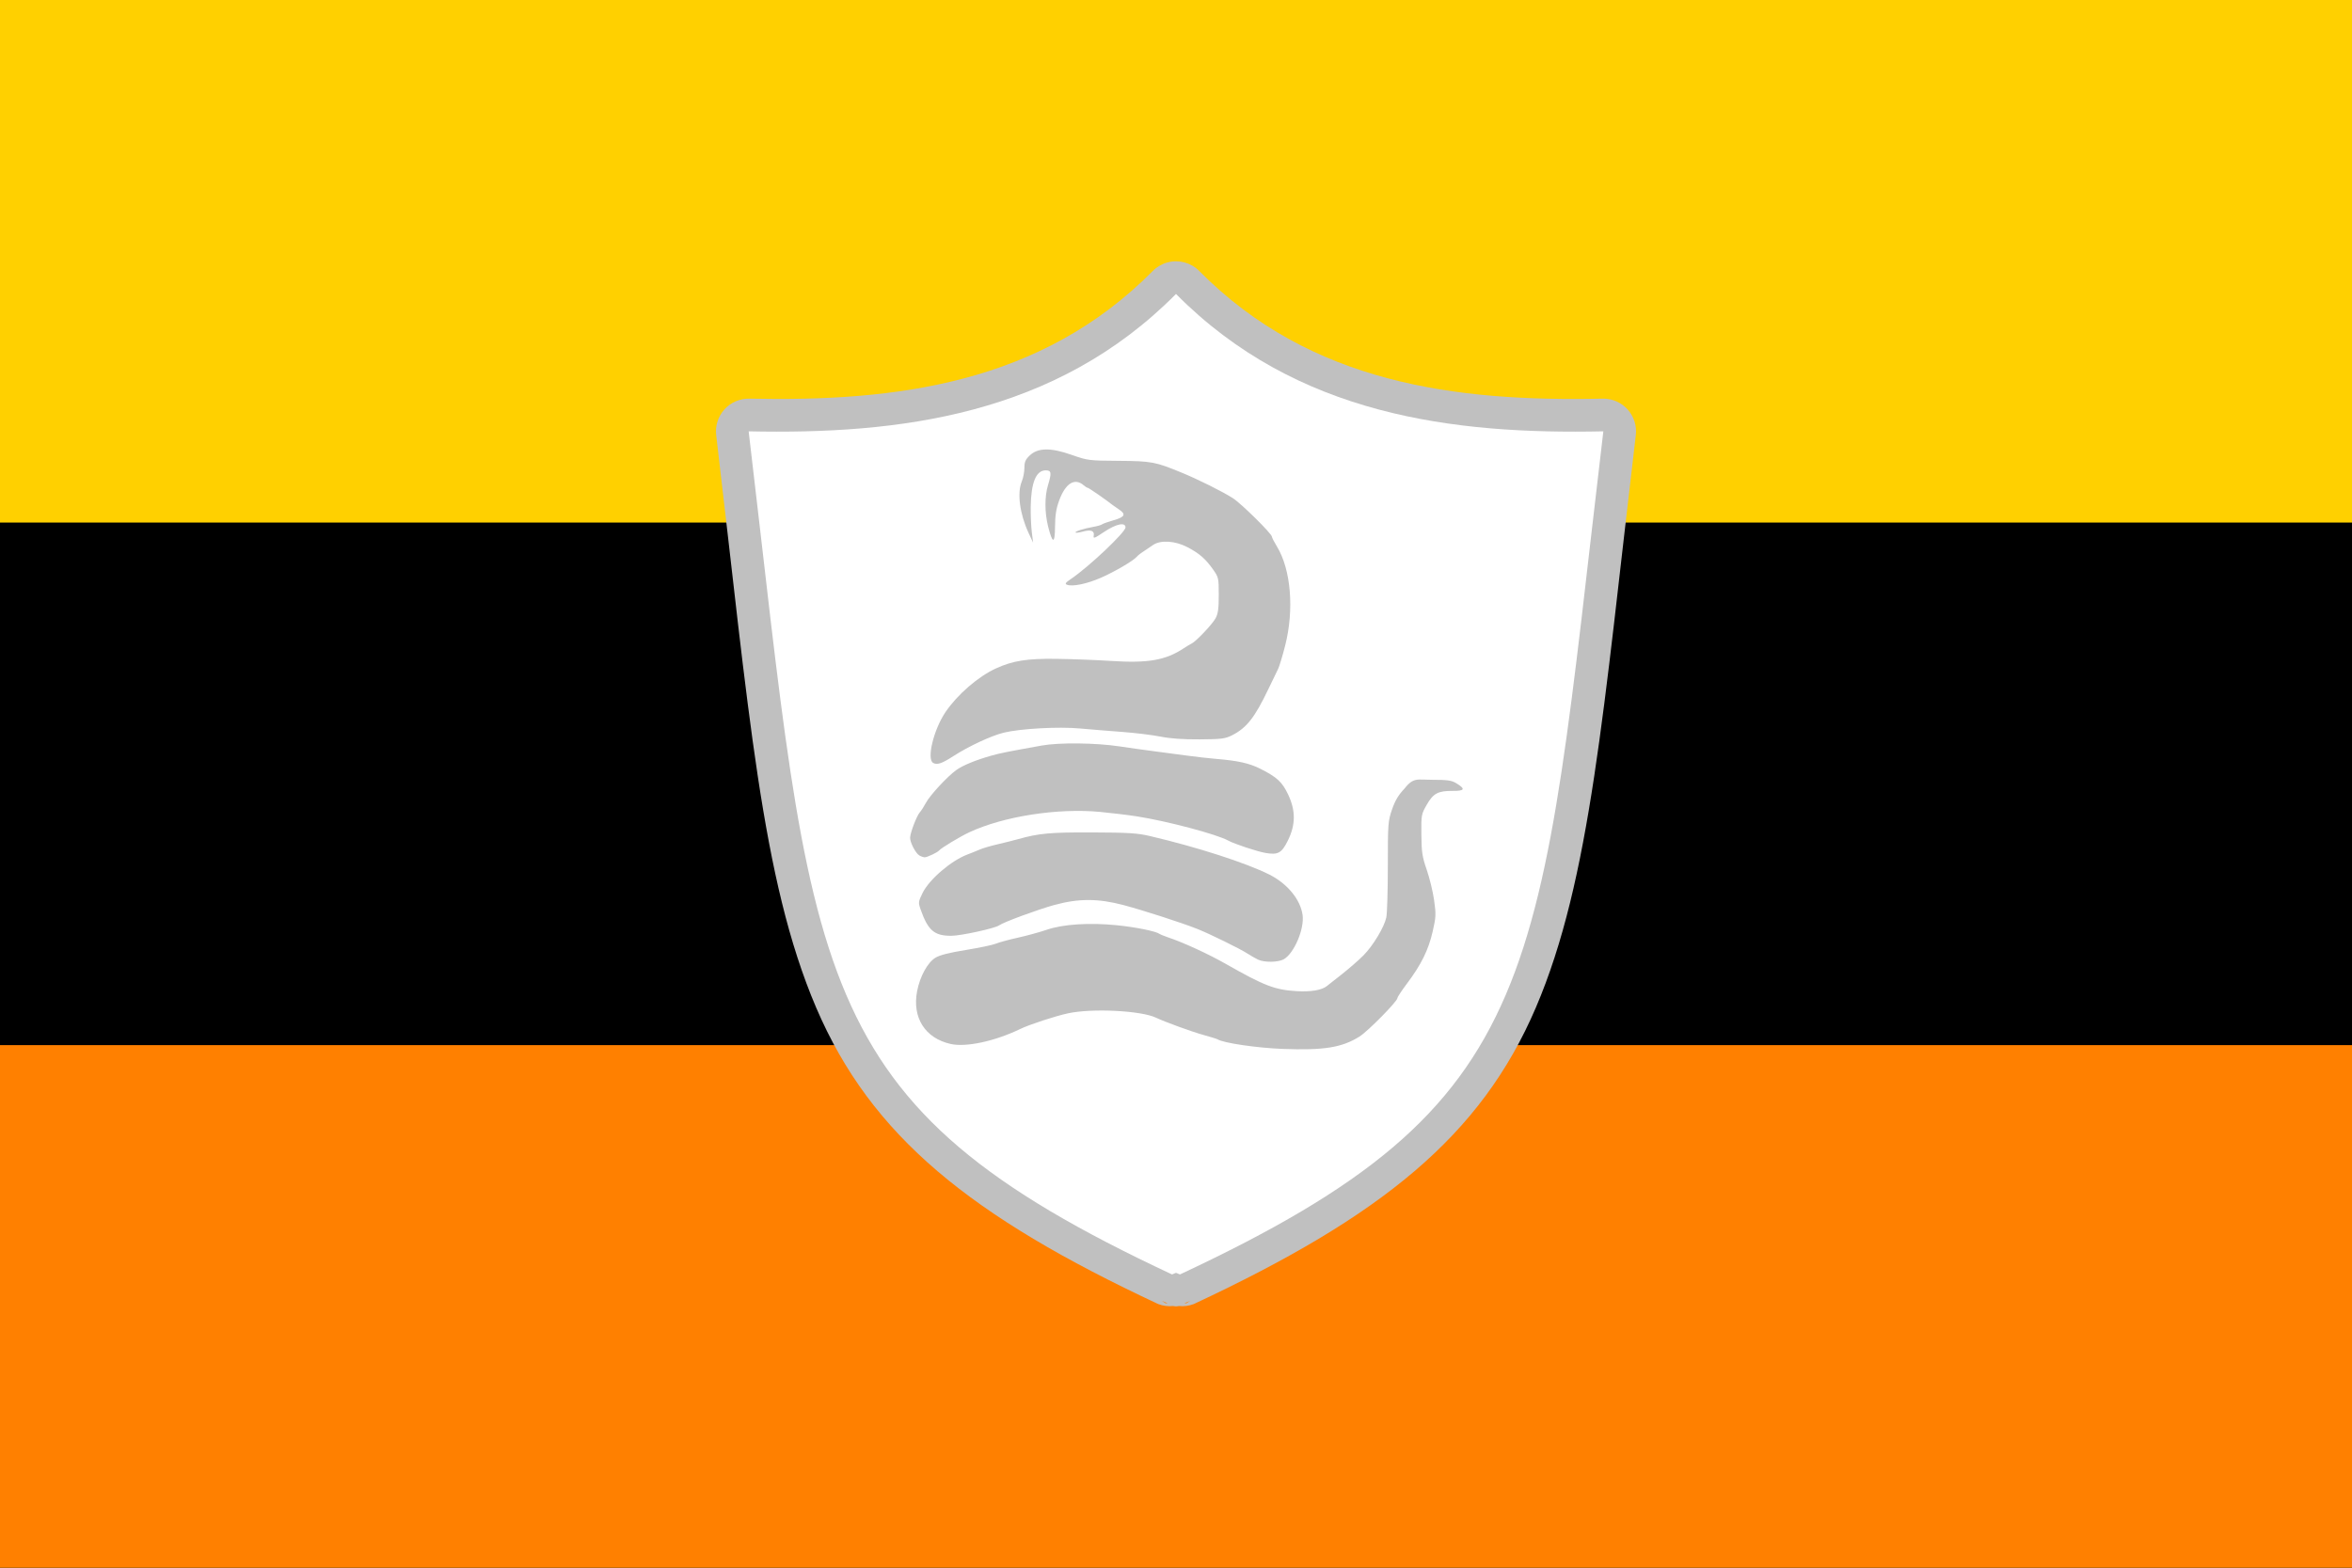
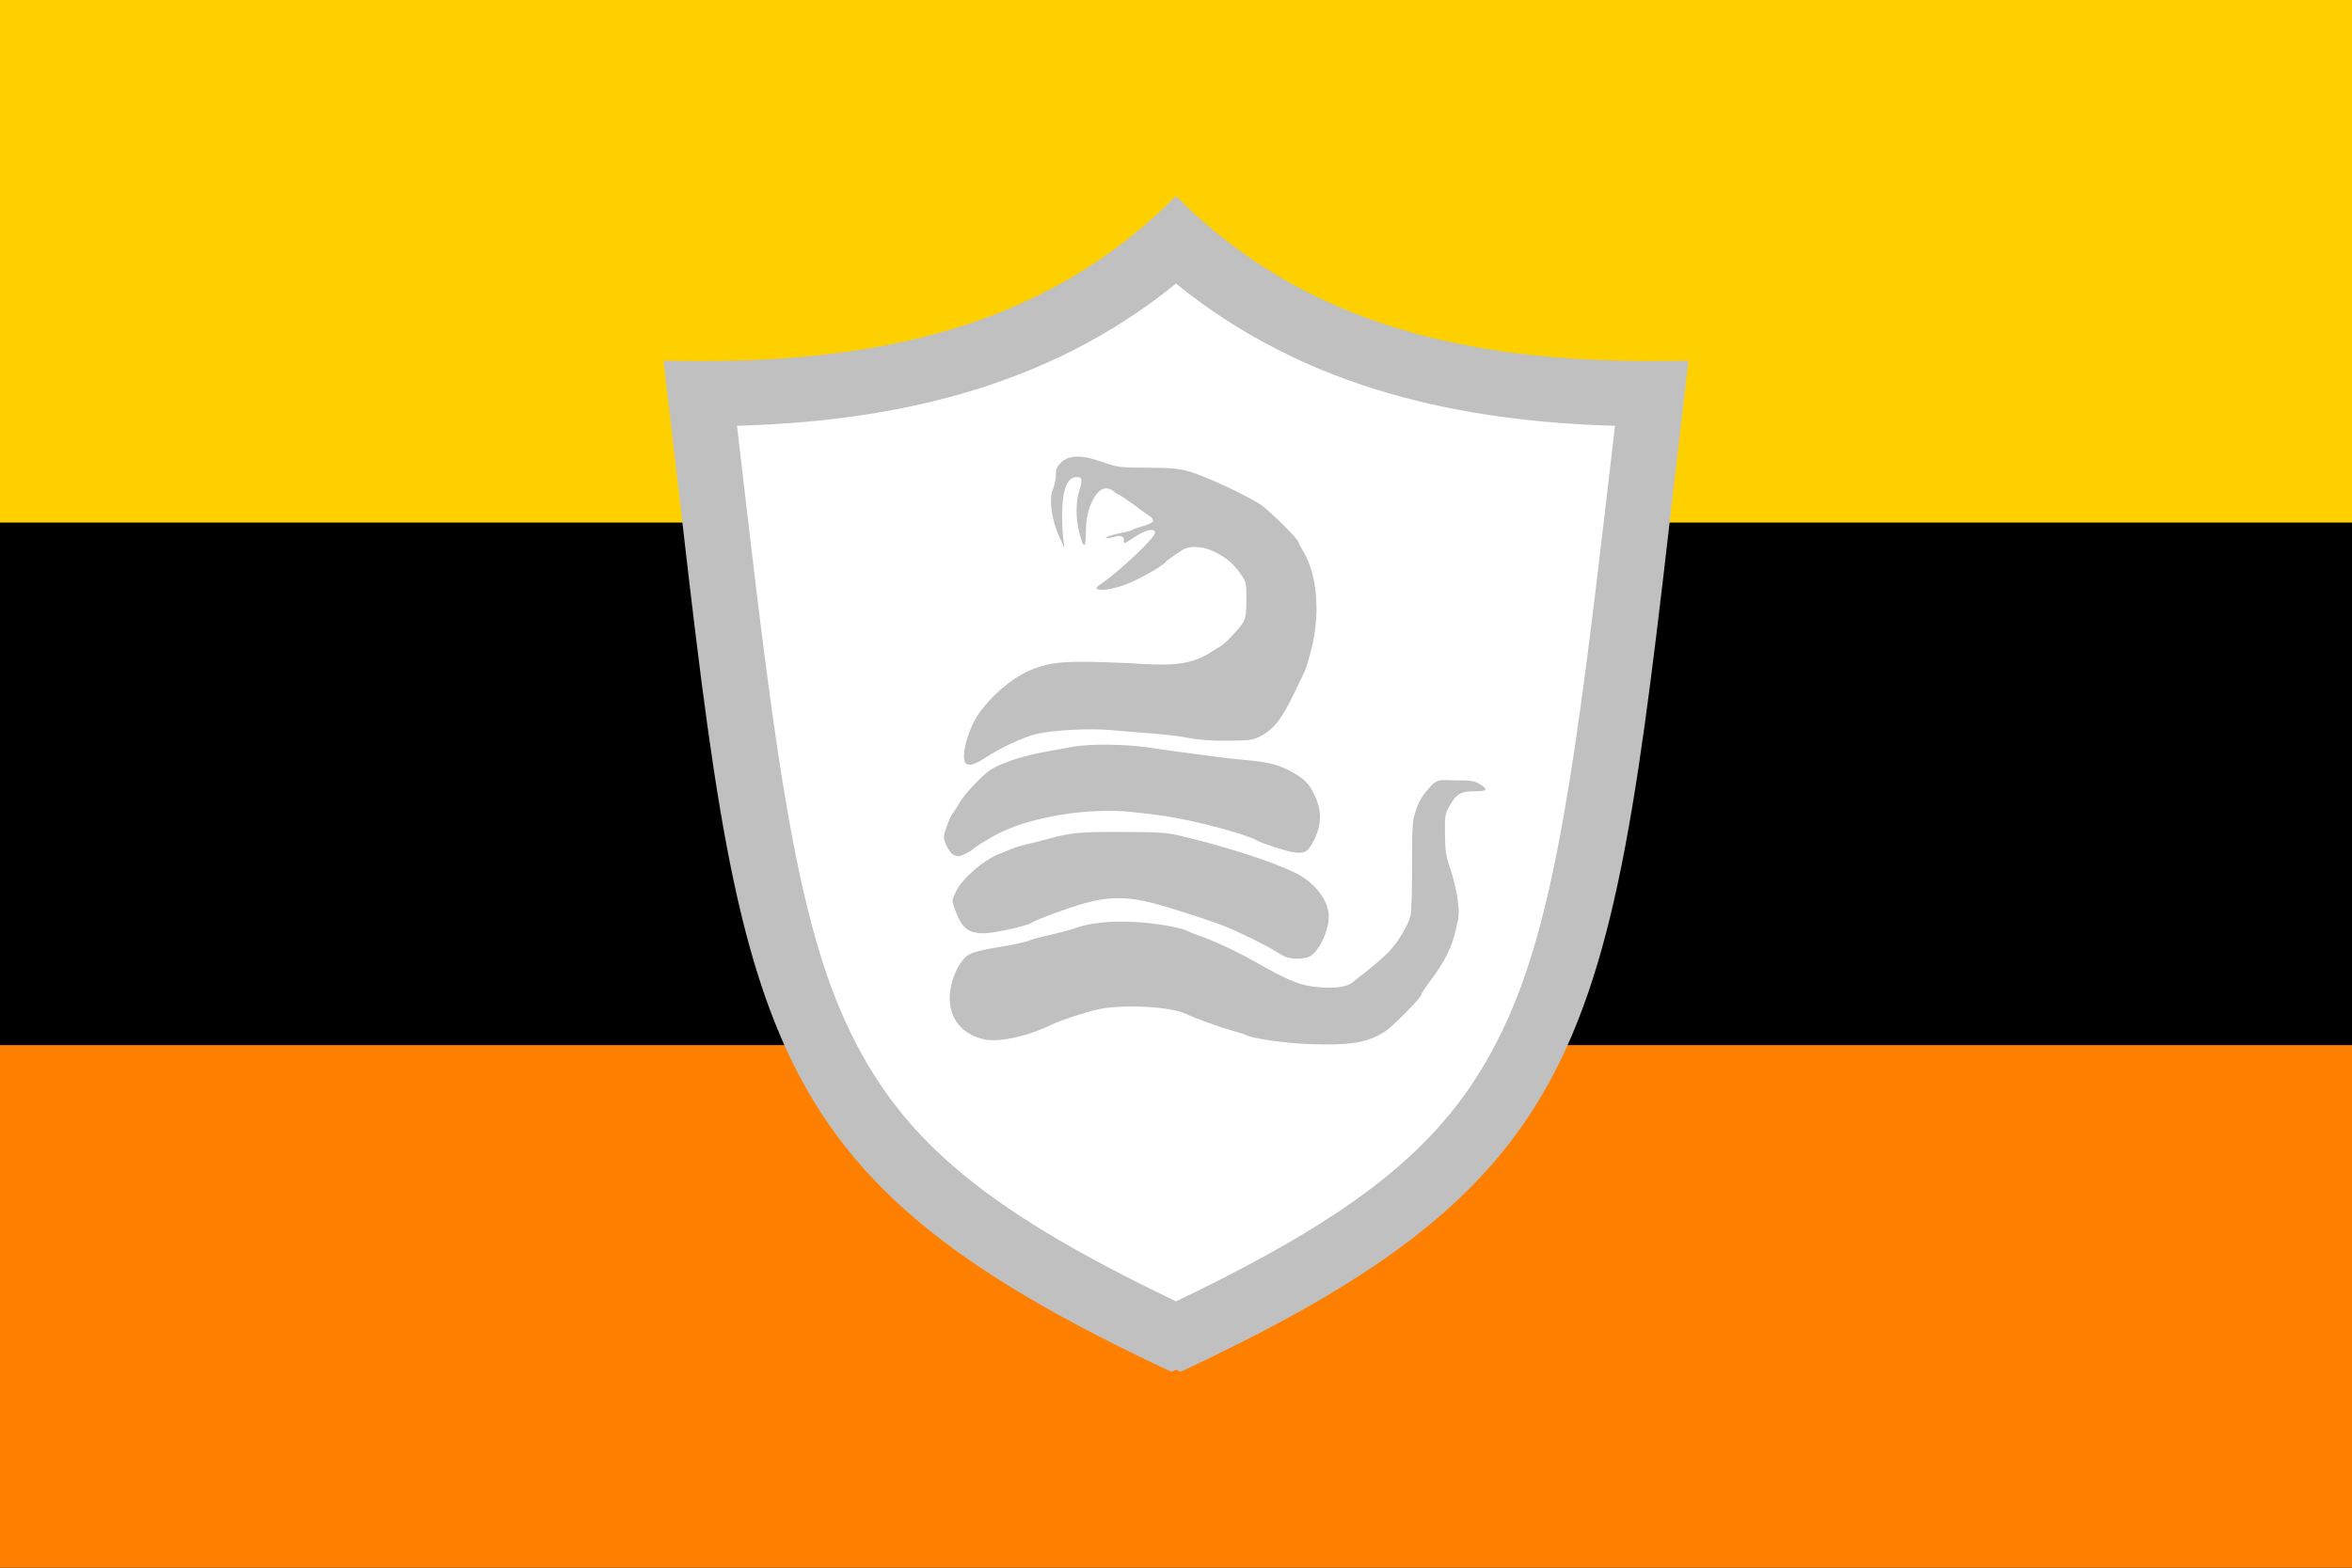
<svg xmlns="http://www.w3.org/2000/svg" xml:space="preserve" id="svg1" width="4608" height="3072" version="1.1" viewBox="0 0 1219.2 812.8">
  <defs id="defs1">
    <style id="style1">.cls-1{fill:#0283c0}.cls-2{fill:#fff}.cls-3{fill:#ef483f}</style>
  </defs>
  <path id="rect1" d="M 1219.2,0 V 812.8 H 0 V 0 Z" style="fill:#ffd000;fill-opacity:1;fill-rule:evenodd;stroke:none;stroke-width:8.467;stroke-linecap:round;stroke-linejoin:round" />
  <path id="path2" d="M 0,270.933 V 812.8 H 1219.2 V 270.933 Z" style="fill:#000;fill-opacity:1;fill-rule:evenodd;stroke:none;stroke-width:8.467;stroke-linecap:round;stroke-linejoin:round" />
  <path id="path3" d="M 0,270.933 V 812.8 H 1219.2 V 270.933 Z" style="fill:#ff8000;fill-opacity:1;fill-rule:evenodd;stroke:none;stroke-width:11.974;stroke-linecap:round;stroke-linejoin:round" transform="matrix(1,0,0,0.5,0,406.4)" />
-   <path id="path11" d="m 605.186,136.052 a 16.947,16.947 0 0 0 -7.628,4.439 c -57.926,58.514 -133.046,67.815 -209.12,66.202 a 16.947,16.947 0 0 0 -17.185,18.938 c 16.924,142.619 23.327,230.168 51.813,296.78 28.486,66.612 80.046,108.227 177.309,153.701 a 16.947,16.947 0 0 0 7.736,1.024 16.947,16.947 0 0 0 1.489,0.197 16.947,16.947 0 0 0 1.489,-0.197 16.947,16.947 0 0 0 7.738,-1.024 c 97.264,-45.474 148.823,-87.089 177.309,-153.701 28.486,-66.612 34.889,-154.161 51.813,-296.78 a 16.947,16.947 0 0 0 -17.188,-18.938 c -76.075,1.614 -151.192,-7.688 -209.118,-66.202 a 16.947,16.947 0 0 0 -16.457,-4.439 z m -5.514,536.693 a 16.947,16.947 0 0 0 5.631,2.932 h -1.15 z m 19.853,0 -4.479,2.932 h -1.151 a 16.947,16.947 0 0 0 5.63,-2.932 z" style="color:#000;fill:silver;fill-opacity:1;stroke:none;stroke-width:1;stroke-linecap:round;stroke-linejoin:round;stroke-dasharray:none;paint-order:stroke fill markers" />
-   <path id="path10" d="m 609.599,152.412 c -62.482,63.116 -143.779,72.87 -221.521,71.221 33.91,285.76 27.774,347.502 219.472,437.128 l 0.002,-0.002 c 0.708,-0.277 1.344,-0.566 2.047,-0.843 0.703,0.278 1.339,0.566 2.047,0.843 l 0.002,0.002 C 803.346,571.136 797.21,509.394 831.121,223.634 753.379,225.283 672.081,215.528 609.599,152.412 Z" style="display:inline;fill:#fff;fill-opacity:1;stroke:none;stroke-width:33.867;stroke-linecap:round;stroke-linejoin:round;stroke-dasharray:none;stroke-opacity:1;paint-order:stroke fill markers" />
-   <path id="path5" d="m 542.116,233.035 c -3.544,0.059 -6.257,1.108 -8.386,3.148 -2.167,2.076 -2.71,3.356 -2.71,6.386 0,2.083 -0.61,5.246 -1.356,7.032 -2.509,6.007 -1.069,16.864 3.556,26.801 l 2.313,4.972 -0.676,-5.424 c -0.371,-2.982 -0.627,-8.879 -0.567,-13.105 0.18,-12.658 2.769,-18.981 7.771,-18.981 2.968,0 3.151,1.219 1.166,7.765 -1.754,5.78 -1.725,14.161 0.073,21.311 2.314,9.209 3.519,9.218 3.596,0.029 0.048,-5.878 0.595,-9.3 2.165,-13.545 3.312,-8.956 8.078,-11.861 12.751,-7.77 0.784,0.686 1.698,1.248 2.031,1.248 0.509,0 9.853,6.471 12.83,8.885 0.51,0.413 2.035,1.477 3.389,2.365 3.756,2.462 3.048,3.898 -2.734,5.556 -2.858,0.82 -5.603,1.795 -6.1,2.168 -0.497,0.372 -2.53,0.954 -4.518,1.292 -4.743,0.808 -9.719,2.401 -9.181,2.941 0.236,0.234 1.921,0.015 3.743,-0.489 4.21,-1.163 6.163,-0.448 5.681,2.08 -0.327,1.712 0.314,1.484 5.411,-1.937 6.202,-4.16 11.062,-5.179 11.062,-2.319 0,2.493 -18.919,20.385 -28.202,26.669 -2.939,1.99 -3.352,2.585 -2.122,3.058 2.867,1.1 10.391,-0.462 17.693,-3.674 7.142,-3.141 16.698,-8.751 18.5,-10.86 0.84,-0.983 2.014,-1.831 8.475,-6.128 3.964,-2.635 11.5,-2.12 17.831,1.221 6.203,3.272 9.351,6.029 13.306,11.655 2.749,3.908 2.86,4.416 2.86,13.105 0,7.044 -0.364,9.706 -1.651,12.064 -1.713,3.14 -10.084,11.979 -12.393,13.084 -0.725,0.347 -2.537,1.438 -4.027,2.425 -9.507,6.288 -18.574,7.865 -37.95,6.6 -7.455,-0.486 -20.174,-0.967 -28.267,-1.072 -15.116,-0.193 -22.412,0.962 -31.15,4.934 -9.221,4.193 -20.046,13.557 -26.227,22.688 -6.127,9.053 -9.85,24.399 -6.391,26.335 2.076,1.162 4.486,0.352 10.458,-3.509 7.88,-5.095 19.674,-10.591 26.106,-12.166 8.623,-2.112 28.372,-3.198 39.574,-2.175 5.264,0.48 15.06,1.278 21.768,1.775 6.709,0.495 15.654,1.587 19.879,2.425 5.193,1.031 11.798,1.497 20.397,1.44 11.233,-0.074 13.185,-0.318 16.715,-2.089 7.553,-3.789 11.855,-9.254 18.857,-23.953 2.132,-4.473 4.396,-9.15 5.032,-10.392 0.636,-1.243 2.297,-6.734 3.691,-12.202 4.734,-18.577 3.012,-39.405 -4.241,-51.307 -1.444,-2.369 -2.623,-4.665 -2.623,-5.1 0,-1.549 -15.918,-17.26 -20.304,-20.045 -5.597,-3.551 -17.836,-9.642 -26.682,-13.282 -13.458,-5.538 -15.509,-5.918 -32.528,-6.037 -15.452,-0.11 -16.005,-0.18 -24.333,-3.11 -5.445,-1.914 -9.817,-2.844 -13.361,-2.786 z m 16.812,152.416 c -7.389,-0.08 -14.366,0.273 -18.873,1.083 -18.111,3.254 -21.59,3.951 -26.204,5.252 -7.981,2.251 -14.673,4.994 -18.071,7.411 -4.608,3.278 -13.765,13.153 -15.832,17.077 -0.983,1.864 -2.411,4.084 -3.177,4.936 -1.521,1.693 -4.748,10.033 -4.995,12.913 -0.205,2.377 2.785,8.242 4.797,9.414 0.874,0.509 2.116,0.938 2.762,0.954 1.216,0.026 6.614,-2.515 7.409,-3.491 1.096,-1.345 10.868,-7.236 15.812,-9.535 17.79,-8.267 45.735,-12.6 67.76,-10.507 5.967,0.567 14.508,1.603 18.981,2.303 15.807,2.472 41.5,9.287 47.438,12.586 3.055,1.696 14.999,5.65 19.276,6.382 6.51,1.113 8.377,0.072 11.596,-6.47 4.047,-8.223 4.083,-15.425 0.116,-23.827 -3.062,-6.485 -5.739,-8.972 -14.336,-13.312 -5.741,-2.899 -11.645,-4.224 -22.978,-5.158 -3.728,-0.306 -10.844,-1.114 -15.813,-1.796 -4.968,-0.681 -12.491,-1.68 -16.714,-2.218 a 956.849,956.849 0 0 1 -17.621,-2.475 c -6.145,-0.925 -13.944,-1.44 -21.333,-1.521 z m 176.809,18.711 c -2.838,0.107 -4.801,0.946 -7.652,4.658 -3.166,3.319 -4.895,6.207 -6.496,10.846 -2.083,6.039 -2.181,7.357 -2.181,29.372 0,12.675 -0.358,24.674 -0.797,26.662 -1.126,5.094 -6.854,14.595 -11.848,19.652 -2.329,2.358 -7.349,6.738 -11.155,9.736 a 8266.453,8266.453 0 0 0 -7.874,6.206 c -2.64,2.093 -8.327,3.03 -15.678,2.583 -11.243,-0.682 -16.762,-2.805 -36.429,-14.009 -9.18,-5.229 -22.102,-11.18 -30.064,-13.845 -1.987,-0.665 -4.021,-1.495 -4.518,-1.844 -1.989,-1.396 -12.306,-3.482 -22.138,-4.475 -14.173,-1.431 -27.872,-0.545 -36.319,2.353 -3.63,1.245 -10.367,3.094 -14.973,4.107 -4.605,1.013 -9.711,2.403 -11.348,3.087 -1.636,0.685 -8.643,2.161 -15.571,3.282 -8.741,1.415 -13.593,2.656 -15.851,4.055 -4.062,2.515 -7.977,9.684 -9.44,17.282 -2.646,13.752 4.136,24.427 17.408,27.403 7.968,1.786 22.944,-1.435 35.946,-7.732 4.891,-2.367 18.21,-6.733 24.982,-8.187 12.435,-2.668 37.808,-1.391 45.495,2.289 4.553,2.181 18.693,7.325 24.61,8.953 3.596,0.99 6.887,2.013 7.313,2.278 3.063,1.893 20.37,4.444 33.585,4.949 21.539,0.821 30.869,-0.676 39.992,-6.415 4.385,-2.761 19.643,-18.25 19.643,-19.941 0,-0.513 2.231,-3.899 4.958,-7.522 7.329,-9.742 11.081,-17.313 13.262,-26.771 1.775,-7.696 1.84,-9.03 0.8,-16.405 -0.623,-4.416 -2.34,-11.516 -3.816,-15.778 -2.337,-6.743 -2.699,-9.11 -2.787,-18.231 -0.101,-10.196 -0.025,-10.619 2.753,-15.475 3.406,-5.956 5.877,-7.282 13.462,-7.223 6.315,0.048 6.796,-1.003 1.835,-4.005 -2.406,-1.456 -4.595,-1.759 -12.676,-1.759 -2.713,0 -4.729,-0.199 -6.432,-0.135 z m -169.48,27.425 c -21.873,-0.08 -27.6,0.436 -38.4,3.455 -2.485,0.696 -7.364,1.921 -10.843,2.724 -3.479,0.803 -7.545,1.996 -9.035,2.651 a 162.147,162.147 0 0 1 -6.524,2.627 c -8.434,3.178 -19.804,12.947 -23.236,19.964 -2.215,4.531 -2.263,4.935 -1,8.517 3.847,10.907 7.049,13.664 15.866,13.664 4.955,0 22.791,-3.895 24.832,-5.421 2.154,-1.612 20.174,-8.259 28.675,-10.577 12.602,-3.437 22.715,-3.408 35.929,0.103 10.152,2.697 29.801,9.044 37.95,12.257 6.445,2.544 22.149,10.248 26.203,12.858 1.74,1.119 4.179,2.521 5.421,3.113 3.309,1.579 10.615,1.461 13.455,-0.216 5.352,-3.164 10.65,-15.702 9.671,-22.889 -1.096,-8.032 -7.884,-16.293 -17.253,-20.992 -12.112,-6.074 -37.465,-14.251 -61.894,-19.962 -6.489,-1.517 -11.112,-1.807 -29.817,-1.877 z" style="display:inline;fill:silver;fill-opacity:1;stroke-width:1;-inkscape-stroke:none" />
+   <path id="path4" d="m 609.6,101.6 c -74.927,75.687 -172.417,87.384 -265.643,85.407 40.665,342.677 33.306,416.716 263.185,524.193 l 0.003,-0.003 c 0.849,-0.332 1.612,-0.678 2.455,-1.011 0.843,0.333 1.605,0.679 2.455,1.011 l 0.003,0.003 C 841.936,603.723 834.578,529.684 875.243,187.007 782.017,188.984 684.527,177.287 609.6,101.6 Z" style="color:#000;fill:silver;stroke-linecap:round;stroke-linejoin:round;-inkscape-stroke:none;fill-opacity:1" />
+   <path id="path7" d="M 609.599 147.019 C 540.982 202.84 459.096 218.571 382.027 220.754 C 399.314 368.609 409.687 463.078 435.734 523.986 C 462.997 587.739 506.585 625.304 609.599 674.715 C 712.614 625.303 756.204 587.739 783.467 523.986 C 809.514 463.078 819.885 368.609 837.172 220.754 C 760.102 218.571 678.217 202.84 609.599 147.019 z M 558.232 236.733 C 561.705 236.676 565.99 237.588 571.327 239.464 C 579.489 242.335 580.031 242.404 595.175 242.512 C 611.854 242.629 613.864 243.001 627.054 248.428 C 635.723 251.995 647.719 257.966 653.205 261.446 C 657.504 264.175 673.104 279.572 673.104 281.09 C 673.104 281.518 674.259 283.767 675.675 286.089 C 682.783 297.754 684.471 318.167 679.831 336.373 C 678.465 341.732 676.837 347.114 676.214 348.332 C 675.59 349.55 673.372 354.134 671.283 358.517 C 664.42 372.923 660.204 378.279 652.802 381.993 C 649.342 383.729 647.429 383.967 636.42 384.04 C 627.991 384.096 621.518 383.639 616.429 382.629 C 612.288 381.808 603.521 380.738 596.946 380.252 C 590.371 379.765 580.77 378.983 575.611 378.513 C 564.632 377.51 545.278 378.575 536.826 380.645 C 530.522 382.189 518.964 387.575 511.241 392.568 C 505.387 396.352 503.025 397.146 500.991 396.007 C 497.6 394.109 501.249 379.068 507.254 370.196 C 513.311 361.247 523.921 352.07 532.958 347.961 C 541.521 344.068 548.672 342.936 563.487 343.125 C 571.418 343.228 583.884 343.699 591.19 344.175 C 610.179 345.415 619.066 343.869 628.383 337.707 C 629.844 336.74 631.62 335.671 632.33 335.33 C 634.594 334.248 642.798 325.585 644.476 322.508 C 645.737 320.197 646.094 317.588 646.094 310.684 C 646.094 302.168 645.985 301.671 643.291 297.84 C 639.415 292.327 636.33 289.625 630.25 286.418 C 624.045 283.144 616.66 282.638 612.775 285.221 C 606.443 289.433 605.292 290.264 604.469 291.227 C 602.703 293.294 593.338 298.792 586.338 301.87 C 579.181 305.018 571.807 306.549 568.997 305.471 C 567.792 305.008 568.198 304.424 571.078 302.474 C 580.176 296.316 598.717 278.78 598.717 276.337 C 598.717 273.533 593.953 274.532 587.875 278.609 C 582.88 281.961 582.251 282.185 582.572 280.507 C 583.045 278.03 581.131 277.329 577.005 278.469 C 575.219 278.963 573.568 279.178 573.337 278.948 C 572.809 278.419 577.687 276.858 582.335 276.066 C 584.283 275.735 586.276 275.165 586.763 274.8 C 587.25 274.435 589.94 273.479 592.741 272.675 C 598.408 271.05 599.102 269.642 595.42 267.23 C 594.094 266.36 592.599 265.317 592.099 264.912 C 589.181 262.546 580.023 256.205 579.525 256.205 C 579.199 256.205 578.303 255.654 577.535 254.981 C 572.955 250.972 568.284 253.82 565.038 262.597 C 563.5 266.757 562.963 270.111 562.917 275.872 C 562.841 284.878 561.661 284.869 559.393 275.844 C 557.631 268.836 557.602 260.622 559.321 254.957 C 561.266 248.542 561.087 247.347 558.178 247.347 C 553.275 247.347 550.738 253.544 550.562 265.95 C 550.503 270.092 550.754 275.871 551.118 278.793 L 551.78 284.109 L 549.513 279.236 C 544.98 269.497 543.568 258.856 546.028 252.969 C 546.759 251.219 547.356 248.119 547.356 246.077 C 547.356 243.108 547.888 241.854 550.012 239.819 C 552.099 237.819 554.758 236.792 558.232 236.734 L 558.232 236.733 z M 574.709 386.111 L 574.71 386.111 C 581.951 386.191 589.595 386.695 595.617 387.602 A 937.774 937.774 0 0 0 612.887 390.027 C 617.026 390.555 624.398 391.533 629.268 392.201 C 634.138 392.87 641.112 393.662 644.765 393.961 C 655.872 394.877 661.659 396.176 667.285 399.016 C 675.711 403.27 678.335 405.707 681.336 412.063 C 685.223 420.297 685.188 427.356 681.221 435.415 C 678.066 441.827 676.237 442.847 669.857 441.757 C 665.664 441.04 653.959 437.164 650.964 435.502 C 645.145 432.269 619.964 425.59 604.473 423.167 C 600.089 422.482 591.718 421.466 585.87 420.911 C 564.284 418.859 536.896 423.106 519.461 431.208 C 514.615 433.461 505.038 439.235 503.964 440.553 C 503.185 441.51 497.895 444 496.703 443.974 C 496.069 443.959 494.853 443.538 493.996 443.04 C 492.023 441.891 489.093 436.142 489.295 433.813 C 489.536 430.99 492.699 422.816 494.189 421.157 C 494.94 420.322 496.34 418.146 497.303 416.319 C 499.329 412.473 508.303 402.795 512.819 399.582 C 516.15 397.214 522.708 394.525 530.53 392.319 C 535.052 391.044 538.462 390.361 556.212 387.172 C 560.629 386.379 567.467 386.033 574.709 386.111 z M 747.993 404.449 C 749.662 404.387 751.638 404.582 754.297 404.582 C 762.217 404.582 764.362 404.879 766.72 406.306 C 771.583 409.248 771.112 410.277 764.922 410.231 C 757.489 410.174 755.067 411.472 751.729 417.31 C 749.006 422.07 748.932 422.484 749.031 432.477 C 749.118 441.417 749.472 443.736 751.762 450.345 C 753.209 454.522 754.892 461.48 755.502 465.808 C 756.521 473.036 756.458 474.343 754.718 481.886 C 752.581 491.155 748.903 498.576 741.721 508.124 C 739.048 511.675 736.861 514.993 736.861 515.496 C 736.861 517.154 721.908 532.334 717.61 535.04 C 708.669 540.664 699.525 542.132 678.415 541.327 C 665.464 540.832 648.502 538.332 645.5 536.477 C 645.082 536.217 641.857 535.214 638.333 534.244 C 632.534 532.648 618.676 527.606 614.214 525.469 C 606.68 521.862 581.812 520.61 569.625 523.225 C 562.988 524.651 549.935 528.929 545.141 531.249 C 532.399 537.421 517.721 540.577 509.912 538.827 C 496.904 535.911 490.258 525.448 492.851 511.97 C 494.284 504.524 498.121 497.497 502.102 495.032 C 504.316 493.661 509.071 492.445 517.638 491.058 C 524.427 489.959 531.295 488.513 532.898 487.842 C 534.502 487.172 539.506 485.81 544.02 484.816 C 548.534 483.823 555.136 482.012 558.694 480.791 C 566.973 477.952 580.399 477.083 594.289 478.485 C 603.925 479.459 614.037 481.503 615.986 482.871 C 616.473 483.214 618.466 484.027 620.414 484.679 C 628.217 487.29 640.882 493.123 649.879 498.248 C 669.154 509.228 674.563 511.308 685.582 511.977 C 692.787 512.415 698.36 511.497 700.947 509.445 A 8101.656 8101.656 0 0 1 708.664 503.363 C 712.394 500.425 717.314 496.132 719.596 493.821 C 724.491 488.865 730.105 479.554 731.209 474.561 C 731.64 472.612 731.99 460.853 731.99 448.431 C 731.99 426.855 732.086 425.563 734.127 419.645 C 735.696 415.098 737.39 412.267 740.493 409.014 C 743.288 405.376 745.212 404.554 747.993 404.449 z M 581.892 431.328 C 600.224 431.396 604.755 431.681 611.115 433.167 C 635.056 438.764 659.904 446.778 671.774 452.731 C 680.956 457.337 687.61 465.433 688.684 473.305 C 689.643 480.349 684.451 492.637 679.205 495.738 C 676.421 497.382 669.262 497.497 666.018 495.949 C 664.8 495.369 662.41 493.995 660.705 492.898 C 656.732 490.34 641.342 482.789 635.025 480.296 C 627.038 477.148 607.781 470.927 597.831 468.284 C 584.881 464.843 574.968 464.814 562.618 468.182 C 554.286 470.455 536.626 476.968 534.515 478.549 C 532.515 480.044 515.034 483.862 510.178 483.862 C 501.537 483.862 498.399 481.16 494.628 470.47 C 493.391 466.959 493.438 466.563 495.609 462.123 C 498.973 455.245 510.116 445.671 518.382 442.556 A 158.915 158.915 0 0 0 524.775 439.981 C 526.236 439.34 530.221 438.171 533.63 437.384 C 537.04 436.597 541.821 435.396 544.257 434.714 C 554.841 431.755 560.455 431.25 581.892 431.328 z" style="color:#000;fill:#fff;stroke-linecap:round;stroke-linejoin:round;-inkscape-stroke:none" />
</svg>
